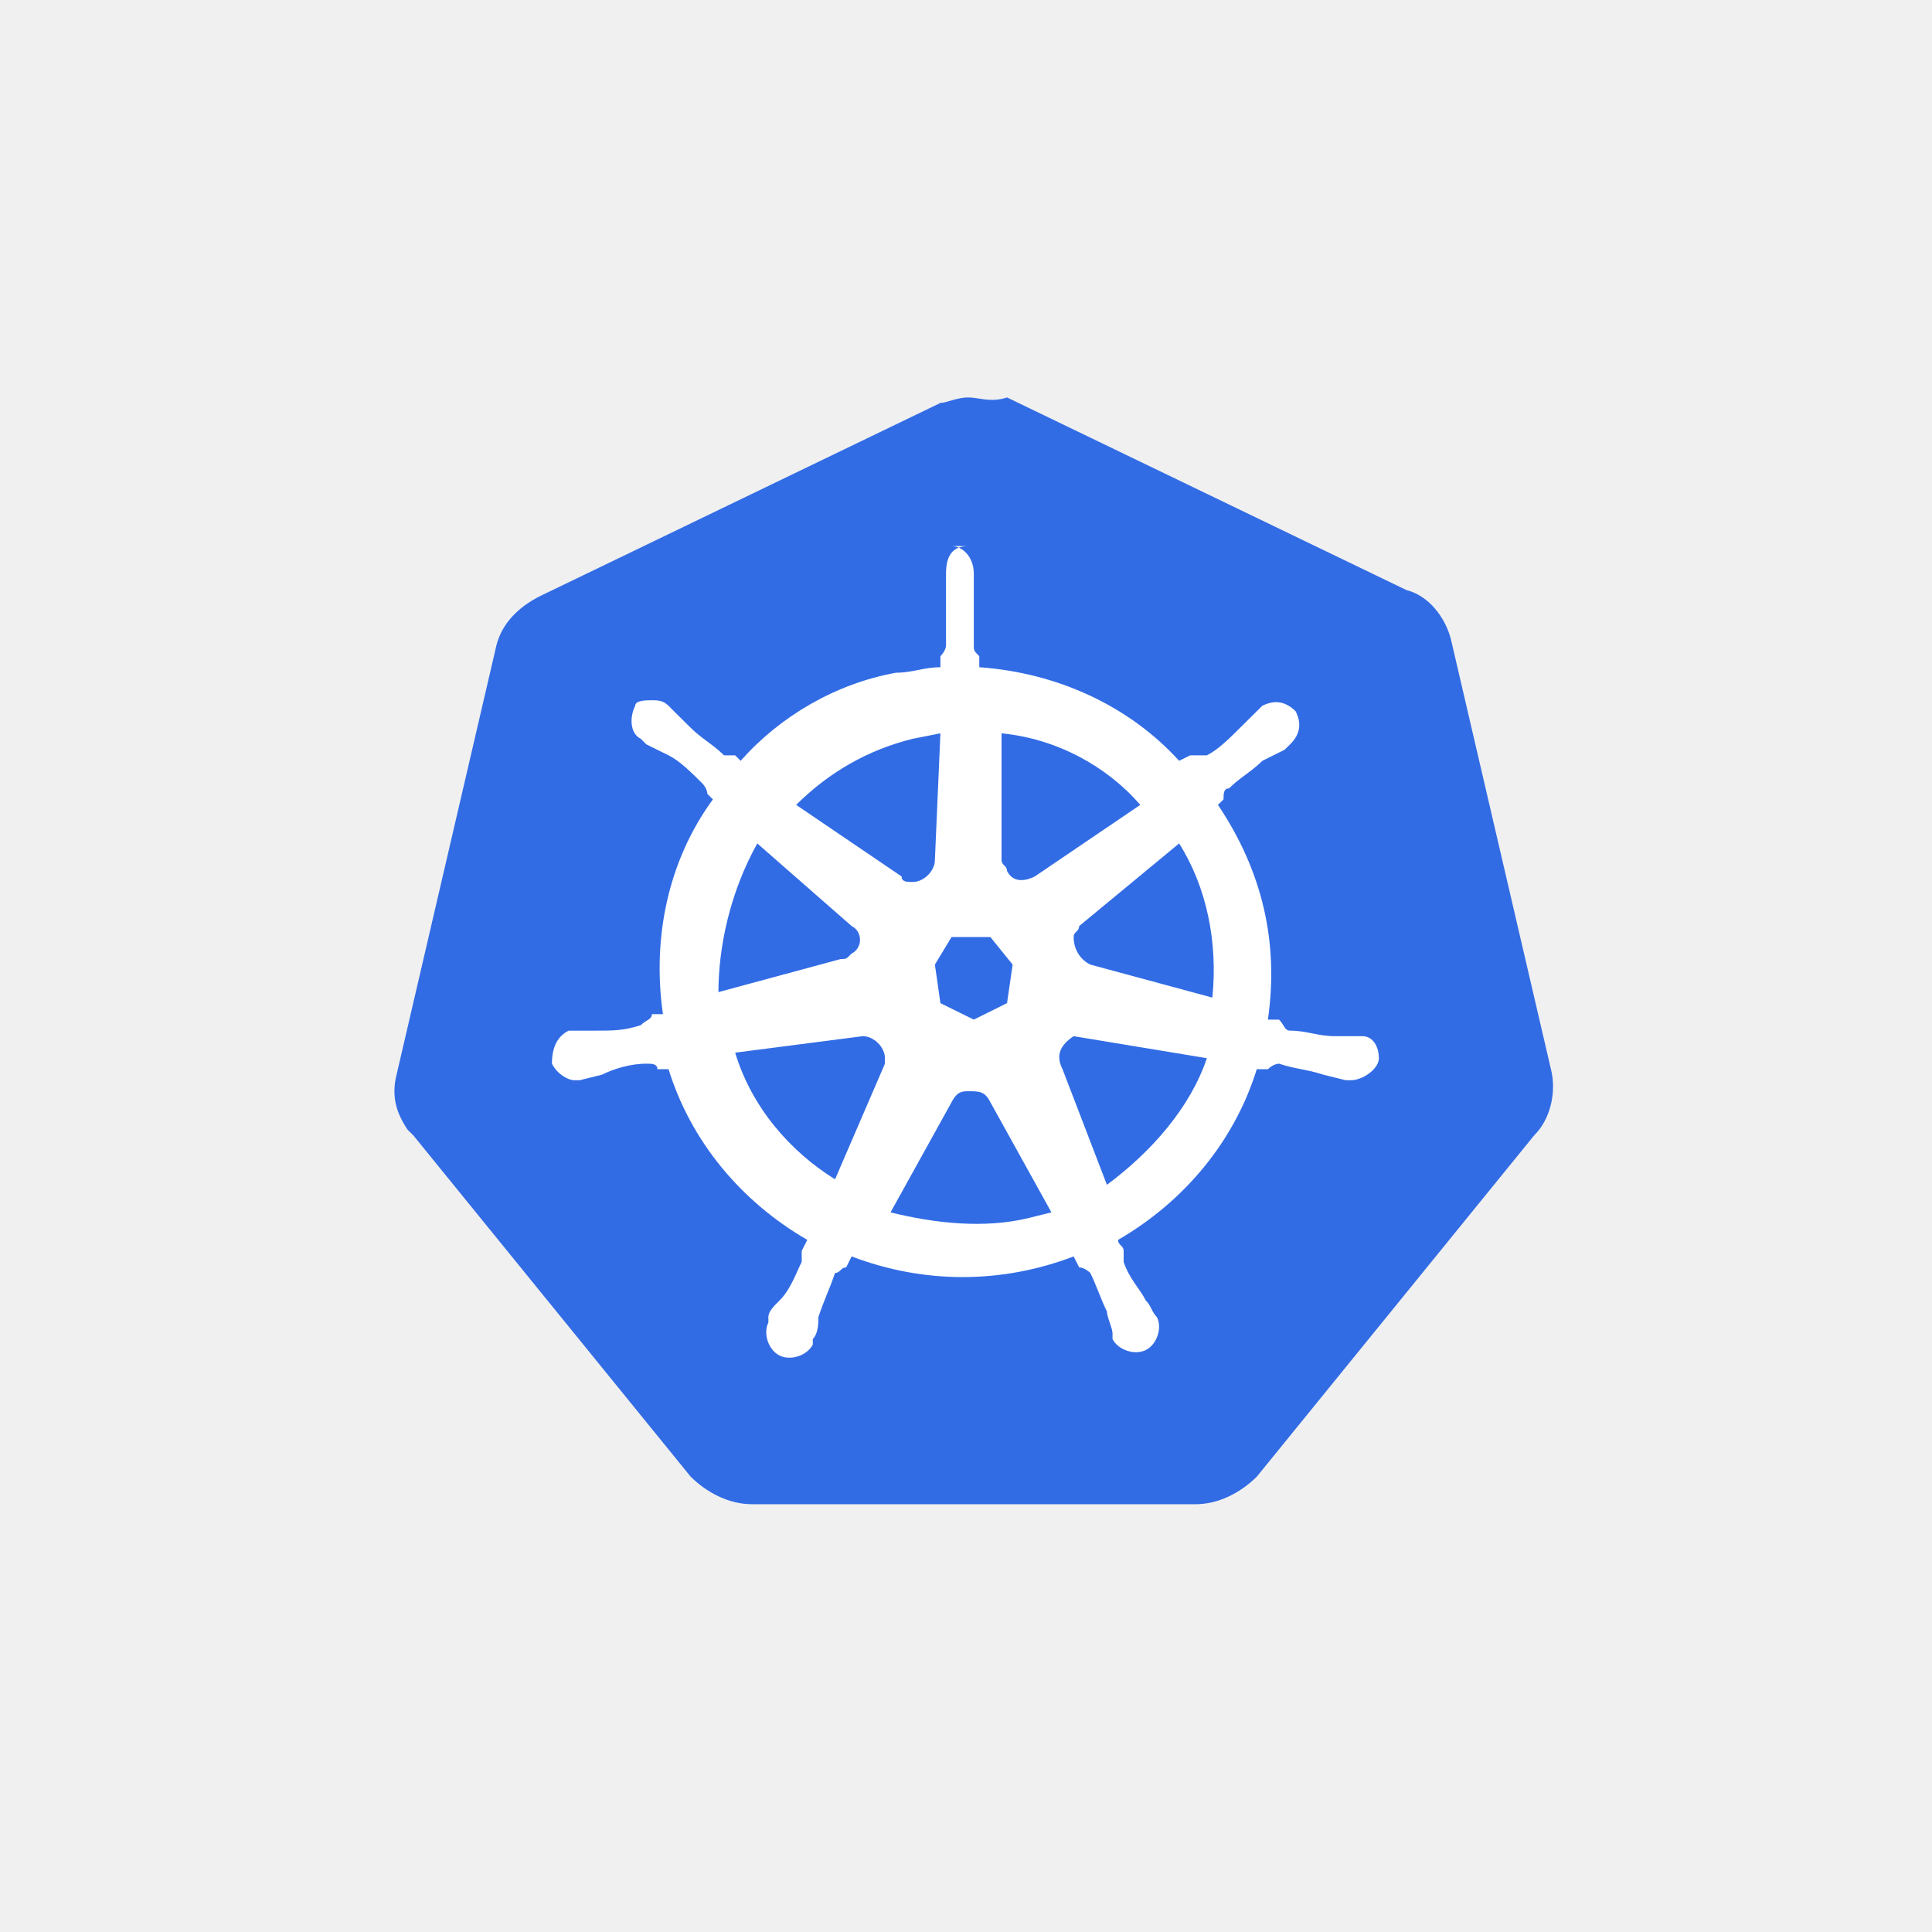
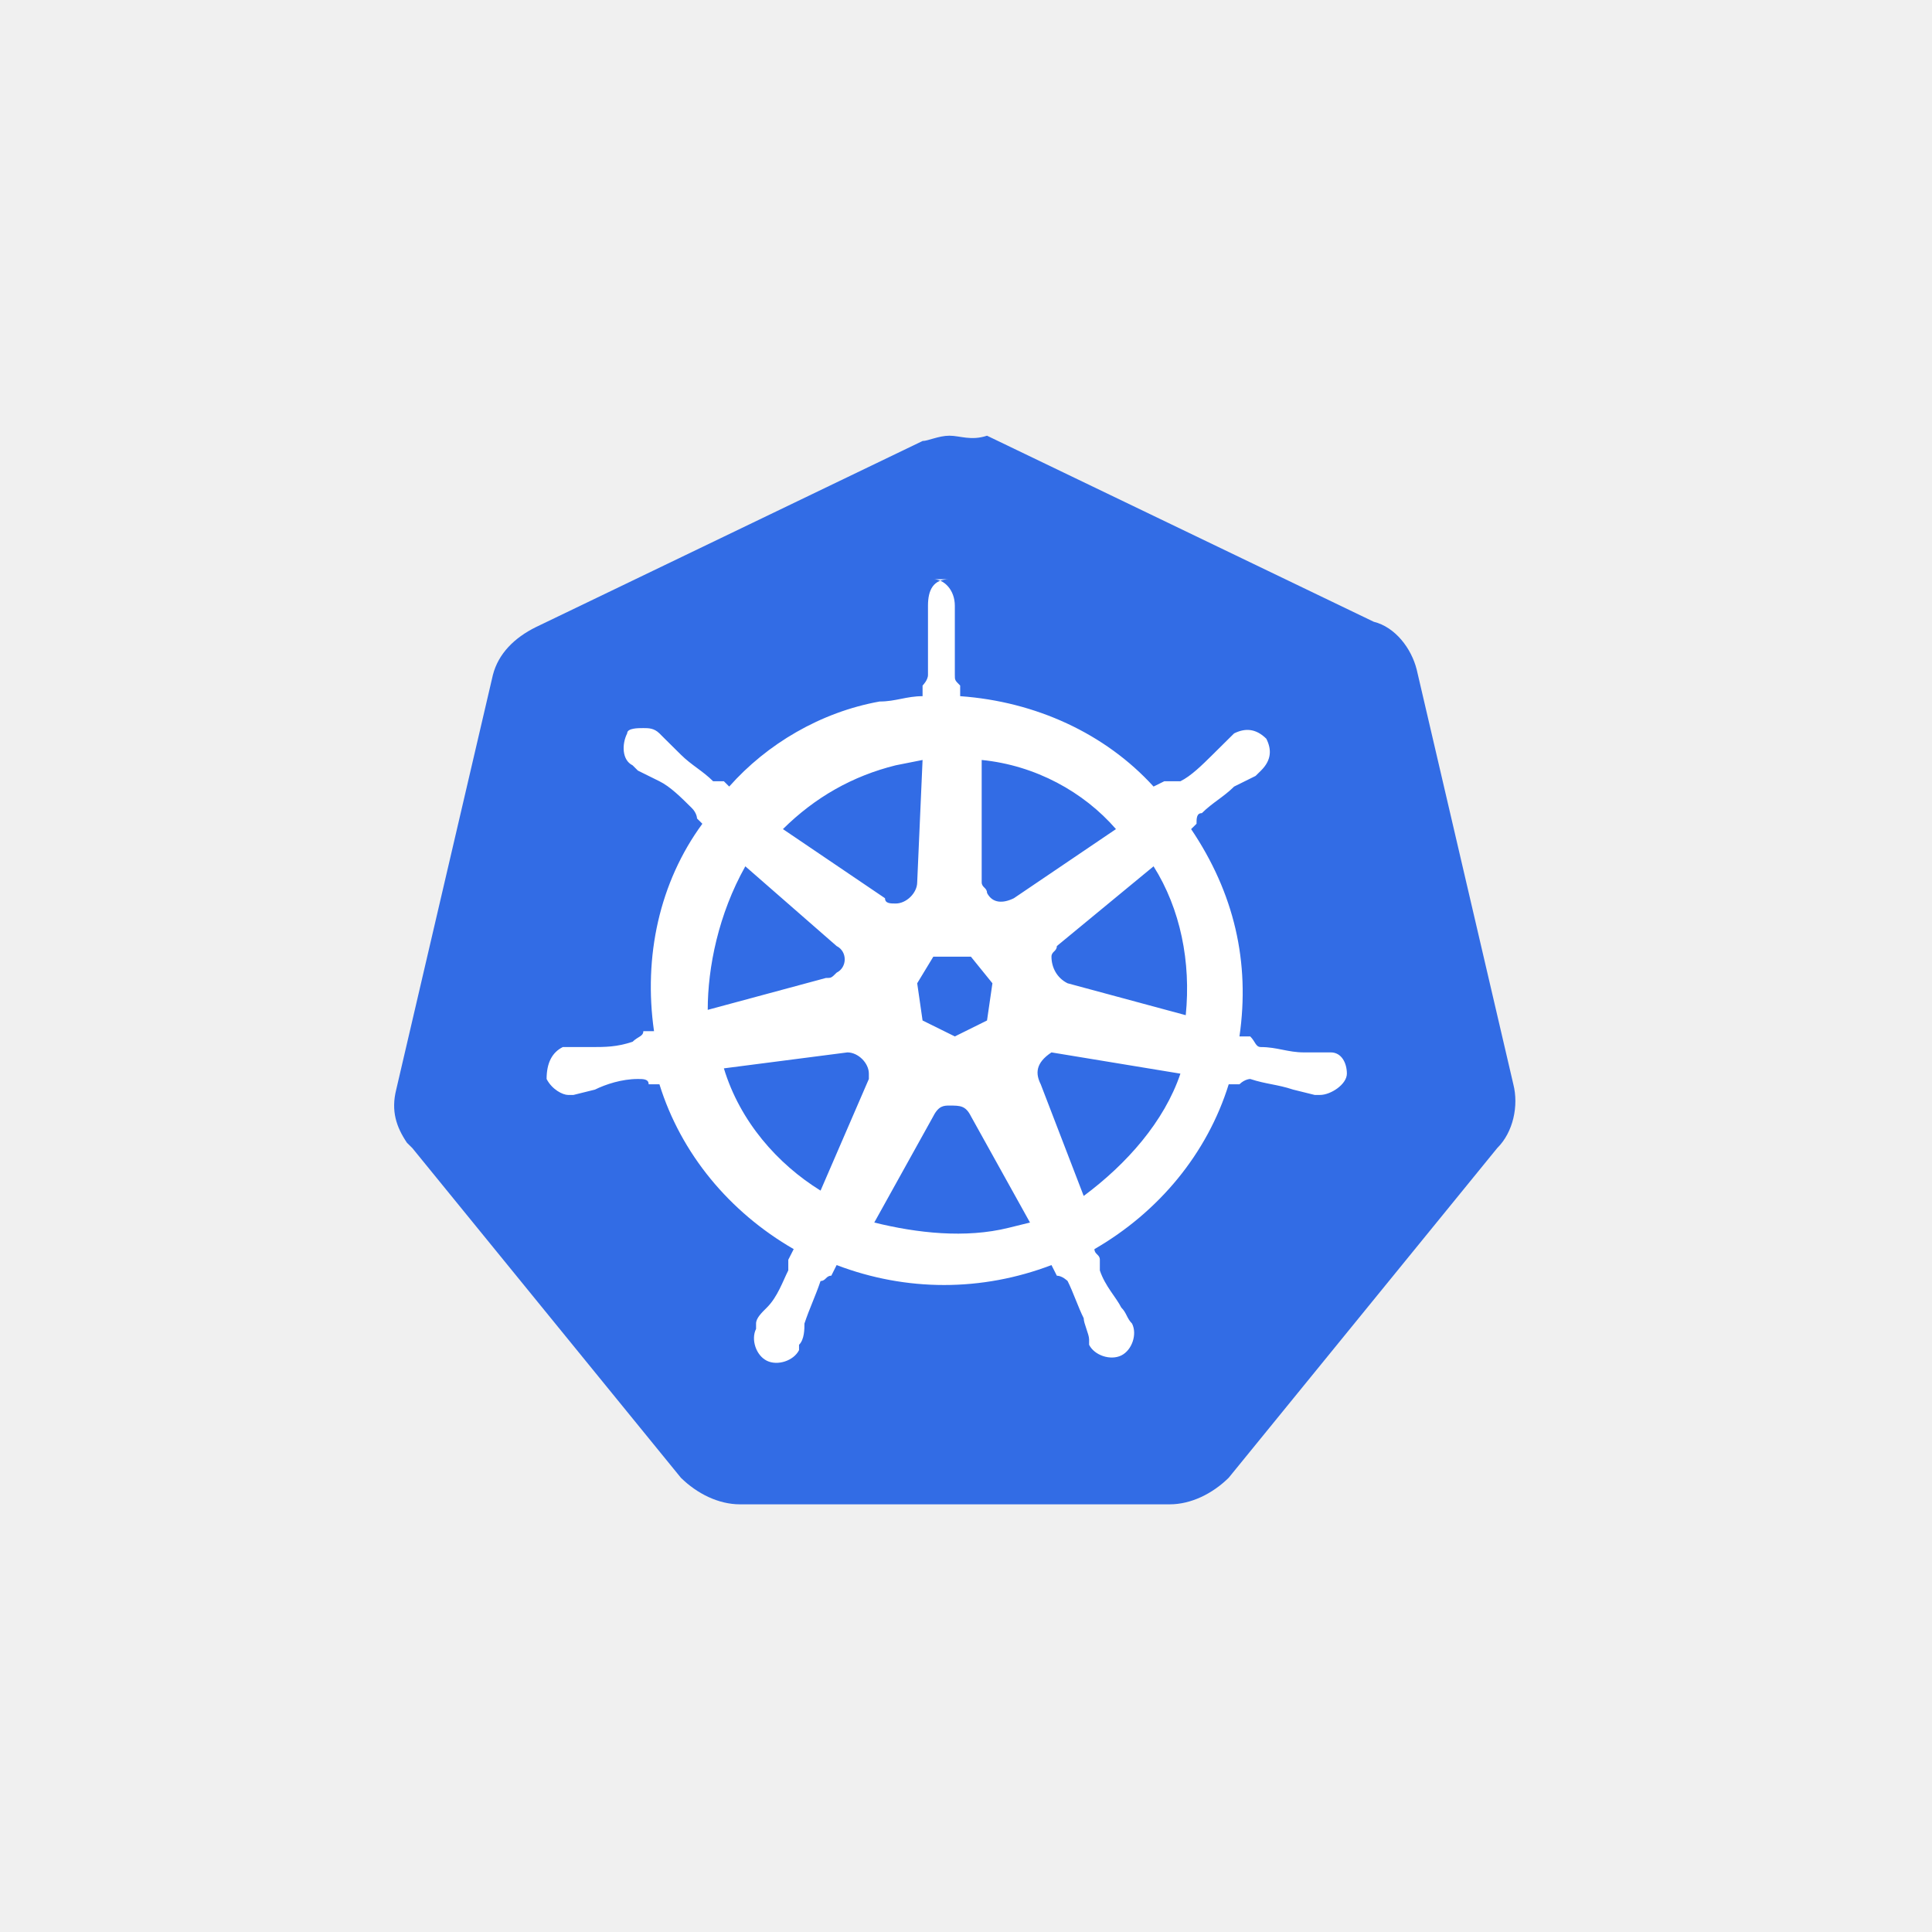
- <svg xmlns="http://www.w3.org/2000/svg" width="50px" height="50px" viewBox="0 0 50 50" version="1.1">
-   <defs />
-   <g id="Habitat-SaaS-Home-&amp;-Pricing/desktop" stroke="none" stroke-width="1" fill="none" fill-rule="evenodd">
-     <g id="Home-V4---2" transform="translate(-1088, -738)">
-       <g id="k8s" transform="translate(1088, 738)">
-         <g id="k8s-logo">
-           <g id="Group-8" transform="translate(10, 10)">
-             <path d="M15.057,0.286 C14.771,0.286 14.483,0.428 14.338,0.428 L3.999,5.416 C3.423,5.701 2.993,6.128 2.848,6.698 L0.263,17.814 C0.121,18.382 0.263,18.811 0.55,19.239 L0.694,19.38 L7.875,28.217 C8.307,28.643 8.881,28.929 9.456,28.929 L20.947,28.929 C21.52,28.929 22.094,28.643 22.525,28.217 L29.707,19.38 C30.138,18.954 30.283,18.241 30.138,17.67 L27.552,6.554 C27.41,5.986 26.979,5.416 26.403,5.273 L16.062,0.286 C15.631,0.428 15.344,0.286 15.057,0.286" id="Fill-4" fill="#326CE5" />
-             <path d="M15.057,18.241 C15.344,18.241 15.489,18.241 15.631,18.526 L17.211,21.376 L16.638,21.518 C15.489,21.803 14.195,21.661 13.047,21.376 L14.626,18.526 C14.771,18.241 14.913,18.241 15.057,18.241 L15.057,18.241 Z M12.329,16.816 C12.616,16.816 12.902,17.101 12.902,17.386 L12.902,17.528 L11.611,20.521 C10.462,19.808 9.456,18.668 9.026,17.243 L12.329,16.816 Z M17.786,16.816 L17.786,16.816 L21.234,17.386 C20.802,18.668 19.798,19.808 18.647,20.663 L17.498,17.671 C17.356,17.386 17.356,17.101 17.786,16.816 L17.786,16.816 Z M14.626,14.251 L15.631,14.251 L16.207,14.963 L16.062,15.961 L15.202,16.388 L14.338,15.961 L14.195,14.963 L14.626,14.251 Z M20.516,11.828 C21.234,12.968 21.52,14.393 21.376,15.818 L18.216,14.963 C17.929,14.821 17.786,14.536 17.786,14.251 C17.786,14.108 17.929,14.108 17.929,13.966 L20.516,11.828 Z M9.599,11.828 L12.04,13.966 C12.329,14.108 12.329,14.536 12.04,14.678 C11.898,14.821 11.898,14.821 11.753,14.821 L8.593,15.676 C8.593,14.536 8.881,13.111 9.599,11.828 L9.599,11.828 Z M15.92,8.978 C17.356,9.12 18.647,9.833 19.511,10.83 L16.78,12.683 C16.493,12.826 16.207,12.826 16.062,12.541 C16.062,12.398 15.92,12.398 15.92,12.256 L15.92,8.978 Z M14.338,8.978 L14.195,12.256 C14.195,12.541 13.908,12.826 13.62,12.826 C13.477,12.826 13.334,12.826 13.334,12.683 L10.604,10.83 C11.466,9.975 12.471,9.405 13.62,9.12 L14.338,8.978 Z M15.057,4.133 C14.626,4.133 14.483,4.418 14.483,4.845 L14.483,4.988 L14.483,5.558 L14.483,6.698 C14.483,6.84 14.338,6.983 14.338,6.983 L14.338,7.268 C13.908,7.268 13.62,7.41 13.189,7.41 C11.611,7.695 10.175,8.55 9.168,9.69 L9.026,9.548 L8.738,9.548 C8.45,9.263 8.162,9.12 7.875,8.835 C7.731,8.693 7.589,8.55 7.444,8.408 L7.302,8.265 C7.157,8.123 7.013,8.123 6.871,8.123 C6.726,8.123 6.439,8.123 6.439,8.265 C6.295,8.55 6.295,8.978 6.584,9.12 L6.726,9.263 L7.302,9.548 C7.589,9.69 7.875,9.975 8.162,10.26 C8.307,10.403 8.307,10.545 8.307,10.545 L8.45,10.688 C7.302,12.256 6.871,14.251 7.157,16.246 L6.871,16.246 C6.871,16.388 6.726,16.388 6.584,16.531 C6.153,16.673 5.866,16.673 5.435,16.673 L4.717,16.673 C4.429,16.816 4.284,17.101 4.284,17.528 C4.429,17.813 4.717,17.956 4.859,17.956 L5.003,17.956 L5.577,17.813 C5.866,17.671 6.295,17.528 6.726,17.528 C6.871,17.528 7.013,17.528 7.013,17.671 L7.302,17.671 C7.875,19.523 9.168,21.091 10.893,22.088 L10.748,22.373 L10.748,22.658 C10.604,22.943 10.462,23.371 10.175,23.656 C10.03,23.799 9.886,23.941 9.886,24.084 L9.886,24.226 C9.744,24.511 9.886,24.939 10.175,25.081 C10.462,25.224 10.893,25.081 11.035,24.796 L11.035,24.654 C11.18,24.511 11.18,24.226 11.18,24.084 C11.322,23.656 11.466,23.371 11.611,22.943 C11.753,22.943 11.753,22.801 11.898,22.801 L12.04,22.516 C13.908,23.229 15.92,23.229 17.786,22.516 L17.929,22.801 C18.074,22.801 18.216,22.943 18.216,22.943 C18.361,23.229 18.504,23.656 18.647,23.941 C18.647,24.085 18.792,24.369 18.792,24.511 L18.792,24.654 C18.935,24.939 19.365,25.081 19.653,24.939 C19.94,24.797 20.084,24.369 19.94,24.085 C19.798,23.941 19.798,23.799 19.653,23.656 C19.511,23.372 19.222,23.086 19.08,22.66 L19.08,22.373 C19.08,22.231 18.935,22.231 18.935,22.088 C20.658,21.091 21.952,19.523 22.525,17.671 L22.813,17.671 C22.958,17.528 23.101,17.528 23.101,17.528 C23.531,17.671 23.819,17.671 24.249,17.813 L24.825,17.956 L24.967,17.956 C25.256,17.956 25.685,17.671 25.685,17.386 C25.685,17.101 25.543,16.816 25.256,16.816 L24.538,16.816 C24.107,16.816 23.819,16.673 23.389,16.673 C23.243,16.673 23.243,16.531 23.101,16.388 L22.813,16.388 C23.101,14.393 22.67,12.541 21.52,10.83 L21.665,10.688 C21.665,10.545 21.665,10.403 21.807,10.403 C22.094,10.118 22.383,9.975 22.67,9.69 L23.243,9.405 L23.389,9.263 C23.674,8.978 23.674,8.693 23.531,8.408 C23.243,8.123 22.956,8.123 22.67,8.265 L22.525,8.408 C22.383,8.55 22.238,8.693 22.094,8.835 C21.807,9.12 21.52,9.405 21.234,9.548 L20.802,9.548 L20.516,9.69 C19.222,8.265 17.356,7.41 15.344,7.268 L15.344,6.983 C15.202,6.84 15.202,6.84 15.202,6.698 L15.202,5.558 L15.202,4.988 L15.202,4.845 C15.202,4.418 14.913,4.133 14.626,4.133 L15.057,4.133 Z" id="Fill-6" fill="#FFFFFF" />
-           </g>
-         </g>
-       </g>
-     </g>
+ <svg xmlns="http://www.w3.org/2000/svg" width="50" height="50" viewBox="0 0 50 50">
+   <g fill="none" transform="translate(10 11)">
+     <path fill="#326CE5" d="M14.571,0.276 C14.294,0.276 14.016,0.413 13.876,0.413 L3.87,5.229 C3.312,5.504 2.897,5.917 2.756,6.467 L0.254,17.2 C0.117,17.749 0.254,18.163 0.532,18.575 L0.671,18.712 L7.621,27.244 C8.039,27.655 8.594,27.932 9.151,27.932 L20.271,27.932 C20.826,27.932 21.382,27.655 21.799,27.244 L28.748,18.712 C29.165,18.3 29.306,17.612 29.165,17.061 L26.664,6.328 C26.526,5.779 26.109,5.229 25.552,5.091 L15.544,0.276 C15.127,0.413 14.849,0.276 14.571,0.276" />
+     <path fill="#FFF" d="M14.571,17.612 C14.849,17.612 14.989,17.612 15.127,17.887 L16.656,20.639 L16.101,20.776 C14.989,21.052 13.737,20.914 12.626,20.639 L14.154,17.887 C14.294,17.612 14.432,17.612 14.571,17.612 L14.571,17.612 Z M11.931,16.236 C12.209,16.236 12.486,16.511 12.486,16.786 L12.486,16.924 L11.236,19.813 C10.124,19.125 9.151,18.025 8.734,16.649 L11.931,16.236 Z M17.212,16.236 L17.212,16.236 L20.549,16.786 C20.131,18.025 19.159,19.125 18.046,19.951 L16.934,17.061 C16.796,16.786 16.796,16.511 17.212,16.236 L17.212,16.236 Z M14.154,13.759 L15.127,13.759 L15.684,14.447 L15.544,15.41 L14.711,15.823 L13.876,15.41 L13.737,14.447 L14.154,13.759 Z M19.854,11.42 C20.549,12.521 20.826,13.897 20.687,15.273 L17.629,14.447 C17.351,14.31 17.212,14.034 17.212,13.759 C17.212,13.622 17.351,13.622 17.351,13.484 L19.854,11.42 Z M9.289,11.42 L11.652,13.484 C11.931,13.622 11.931,14.034 11.652,14.172 C11.514,14.31 11.514,14.31 11.374,14.31 L8.316,15.135 C8.316,14.034 8.594,12.658 9.289,11.42 L9.289,11.42 Z M15.406,8.668 C16.796,8.806 18.046,9.494 18.881,10.457 L16.239,12.246 C15.961,12.383 15.684,12.383 15.544,12.108 C15.544,11.971 15.406,11.971 15.406,11.833 L15.406,8.668 Z M13.876,8.668 L13.737,11.833 C13.737,12.108 13.459,12.383 13.181,12.383 C13.042,12.383 12.904,12.383 12.904,12.246 L10.262,10.457 C11.096,9.631 12.069,9.081 13.181,8.806 L13.876,8.668 Z M14.571,3.99 C14.154,3.99 14.016,4.265 14.016,4.678 L14.016,4.816 L14.016,5.366 L14.016,6.467 C14.016,6.604 13.876,6.742 13.876,6.742 L13.876,7.017 C13.459,7.017 13.181,7.155 12.764,7.155 C11.236,7.43 9.846,8.256 8.872,9.356 L8.734,9.219 L8.456,9.219 C8.177,8.943 7.899,8.806 7.621,8.531 C7.482,8.393 7.344,8.256 7.204,8.118 L7.066,7.98 C6.926,7.843 6.787,7.843 6.649,7.843 C6.509,7.843 6.231,7.843 6.231,7.98 C6.092,8.256 6.092,8.668 6.371,8.806 L6.509,8.943 L7.066,9.219 C7.344,9.356 7.621,9.631 7.899,9.907 C8.039,10.044 8.039,10.182 8.039,10.182 L8.177,10.319 C7.066,11.833 6.649,13.759 6.926,15.686 L6.649,15.686 C6.649,15.823 6.509,15.823 6.371,15.961 C5.955,16.098 5.677,16.098 5.26,16.098 L4.565,16.098 C4.287,16.236 4.146,16.511 4.146,16.924 C4.287,17.199 4.565,17.337 4.702,17.337 L4.841,17.337 L5.397,17.199 C5.677,17.061 6.092,16.924 6.509,16.924 C6.649,16.924 6.787,16.924 6.787,17.061 L7.066,17.061 C7.621,18.85 8.872,20.364 10.541,21.327 L10.401,21.602 L10.401,21.877 C10.262,22.152 10.124,22.565 9.846,22.84 C9.706,22.978 9.567,23.115 9.567,23.253 L9.567,23.391 C9.429,23.666 9.567,24.079 9.846,24.216 C10.124,24.354 10.541,24.216 10.679,23.941 L10.679,23.803 C10.819,23.666 10.819,23.391 10.819,23.253 C10.957,22.84 11.096,22.565 11.236,22.152 C11.374,22.152 11.374,22.015 11.514,22.015 L11.652,21.74 C13.459,22.428 15.406,22.428 17.212,21.74 L17.351,22.015 C17.491,22.015 17.629,22.152 17.629,22.152 C17.769,22.428 17.907,22.84 18.046,23.115 C18.046,23.254 18.186,23.528 18.186,23.666 L18.186,23.803 C18.324,24.079 18.741,24.216 19.019,24.079 C19.297,23.942 19.436,23.528 19.297,23.254 C19.159,23.115 19.159,22.978 19.019,22.84 C18.881,22.566 18.602,22.29 18.464,21.879 L18.464,21.602 C18.464,21.464 18.324,21.464 18.324,21.327 C19.992,20.364 21.244,18.85 21.799,17.061 L22.077,17.061 C22.217,16.924 22.356,16.924 22.356,16.924 C22.772,17.061 23.051,17.061 23.467,17.199 L24.024,17.337 L24.162,17.337 C24.441,17.337 24.857,17.061 24.857,16.786 C24.857,16.511 24.719,16.236 24.441,16.236 L23.746,16.236 C23.329,16.236 23.051,16.098 22.634,16.098 C22.494,16.098 22.494,15.961 22.356,15.823 L22.077,15.823 C22.356,13.897 21.939,12.108 20.826,10.457 L20.966,10.319 C20.966,10.182 20.966,10.044 21.104,10.044 C21.382,9.769 21.661,9.631 21.939,9.356 L22.494,9.081 L22.634,8.943 C22.911,8.668 22.911,8.393 22.772,8.118 C22.494,7.843 22.216,7.843 21.939,7.98 L21.799,8.118 C21.661,8.256 21.521,8.393 21.382,8.531 C21.104,8.806 20.826,9.081 20.549,9.219 L20.131,9.219 L19.854,9.356 C18.602,7.98 16.796,7.155 14.849,7.017 L14.849,6.742 C14.711,6.604 14.711,6.604 14.711,6.467 L14.711,5.366 L14.711,4.816 L14.711,4.678 C14.711,4.265 14.432,3.99 14.154,3.99 L14.571,3.99 Z" />
  </g>
</svg>
